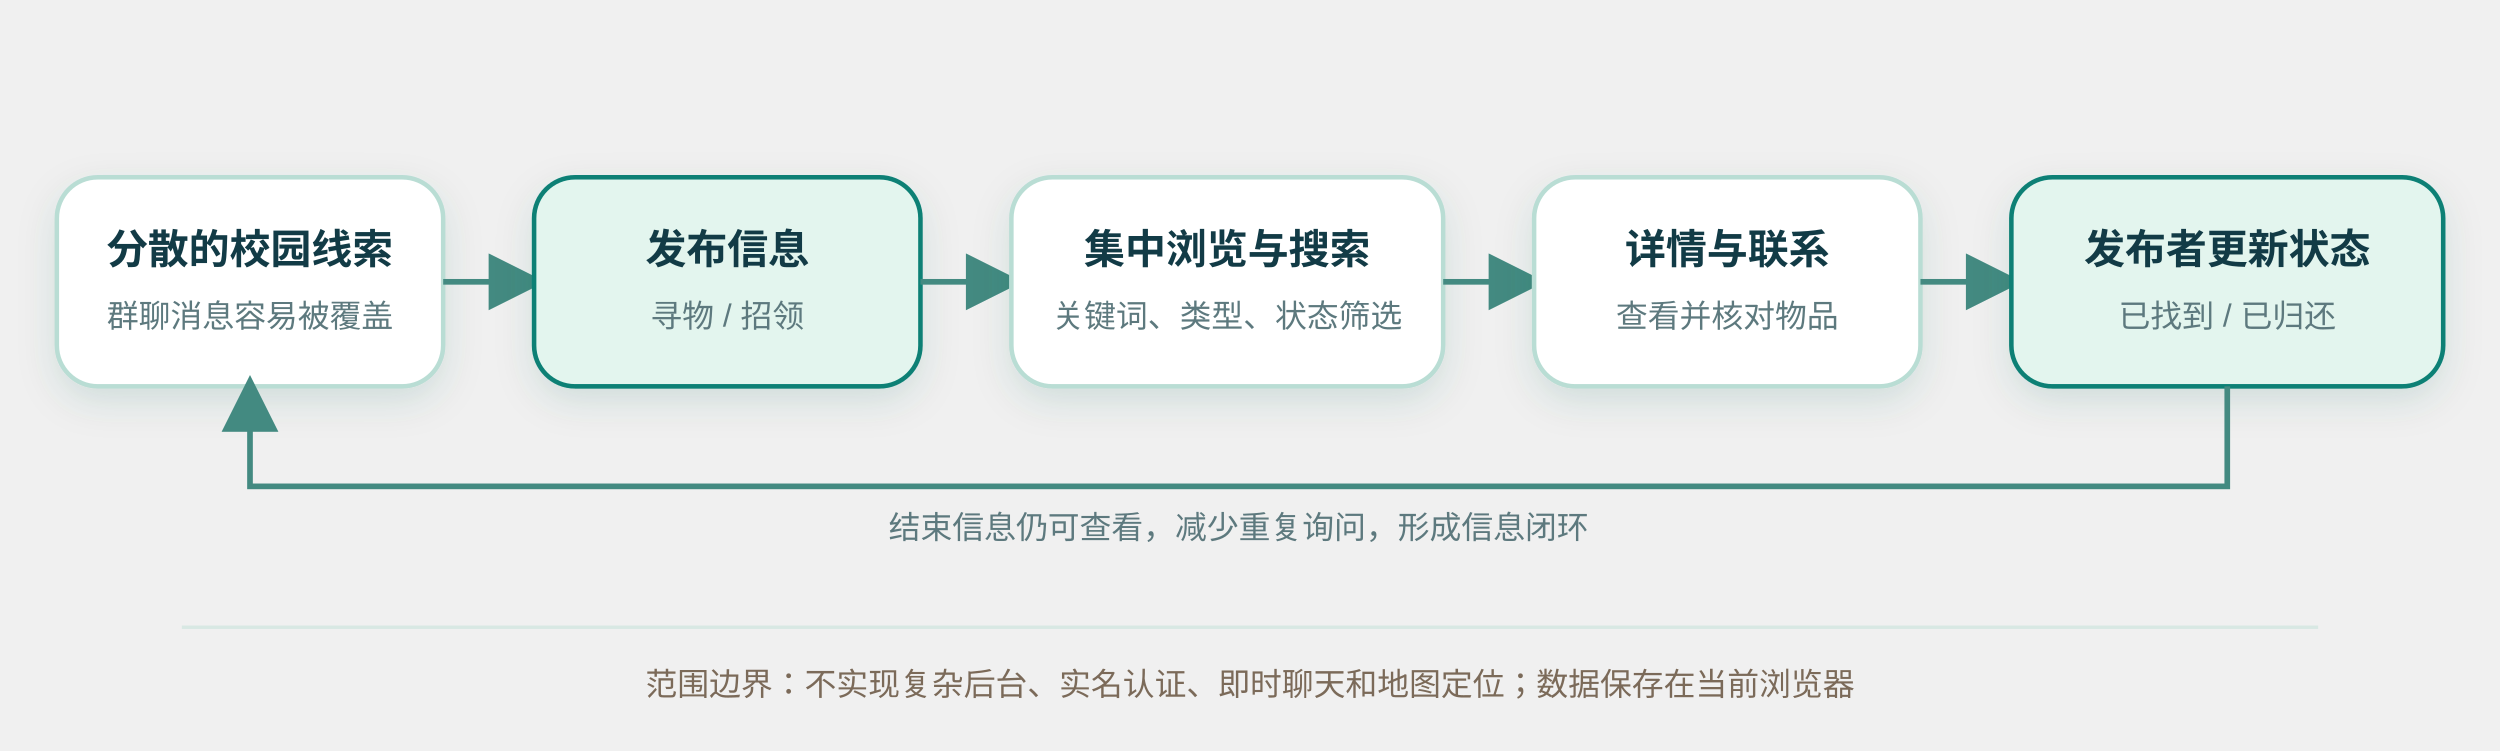
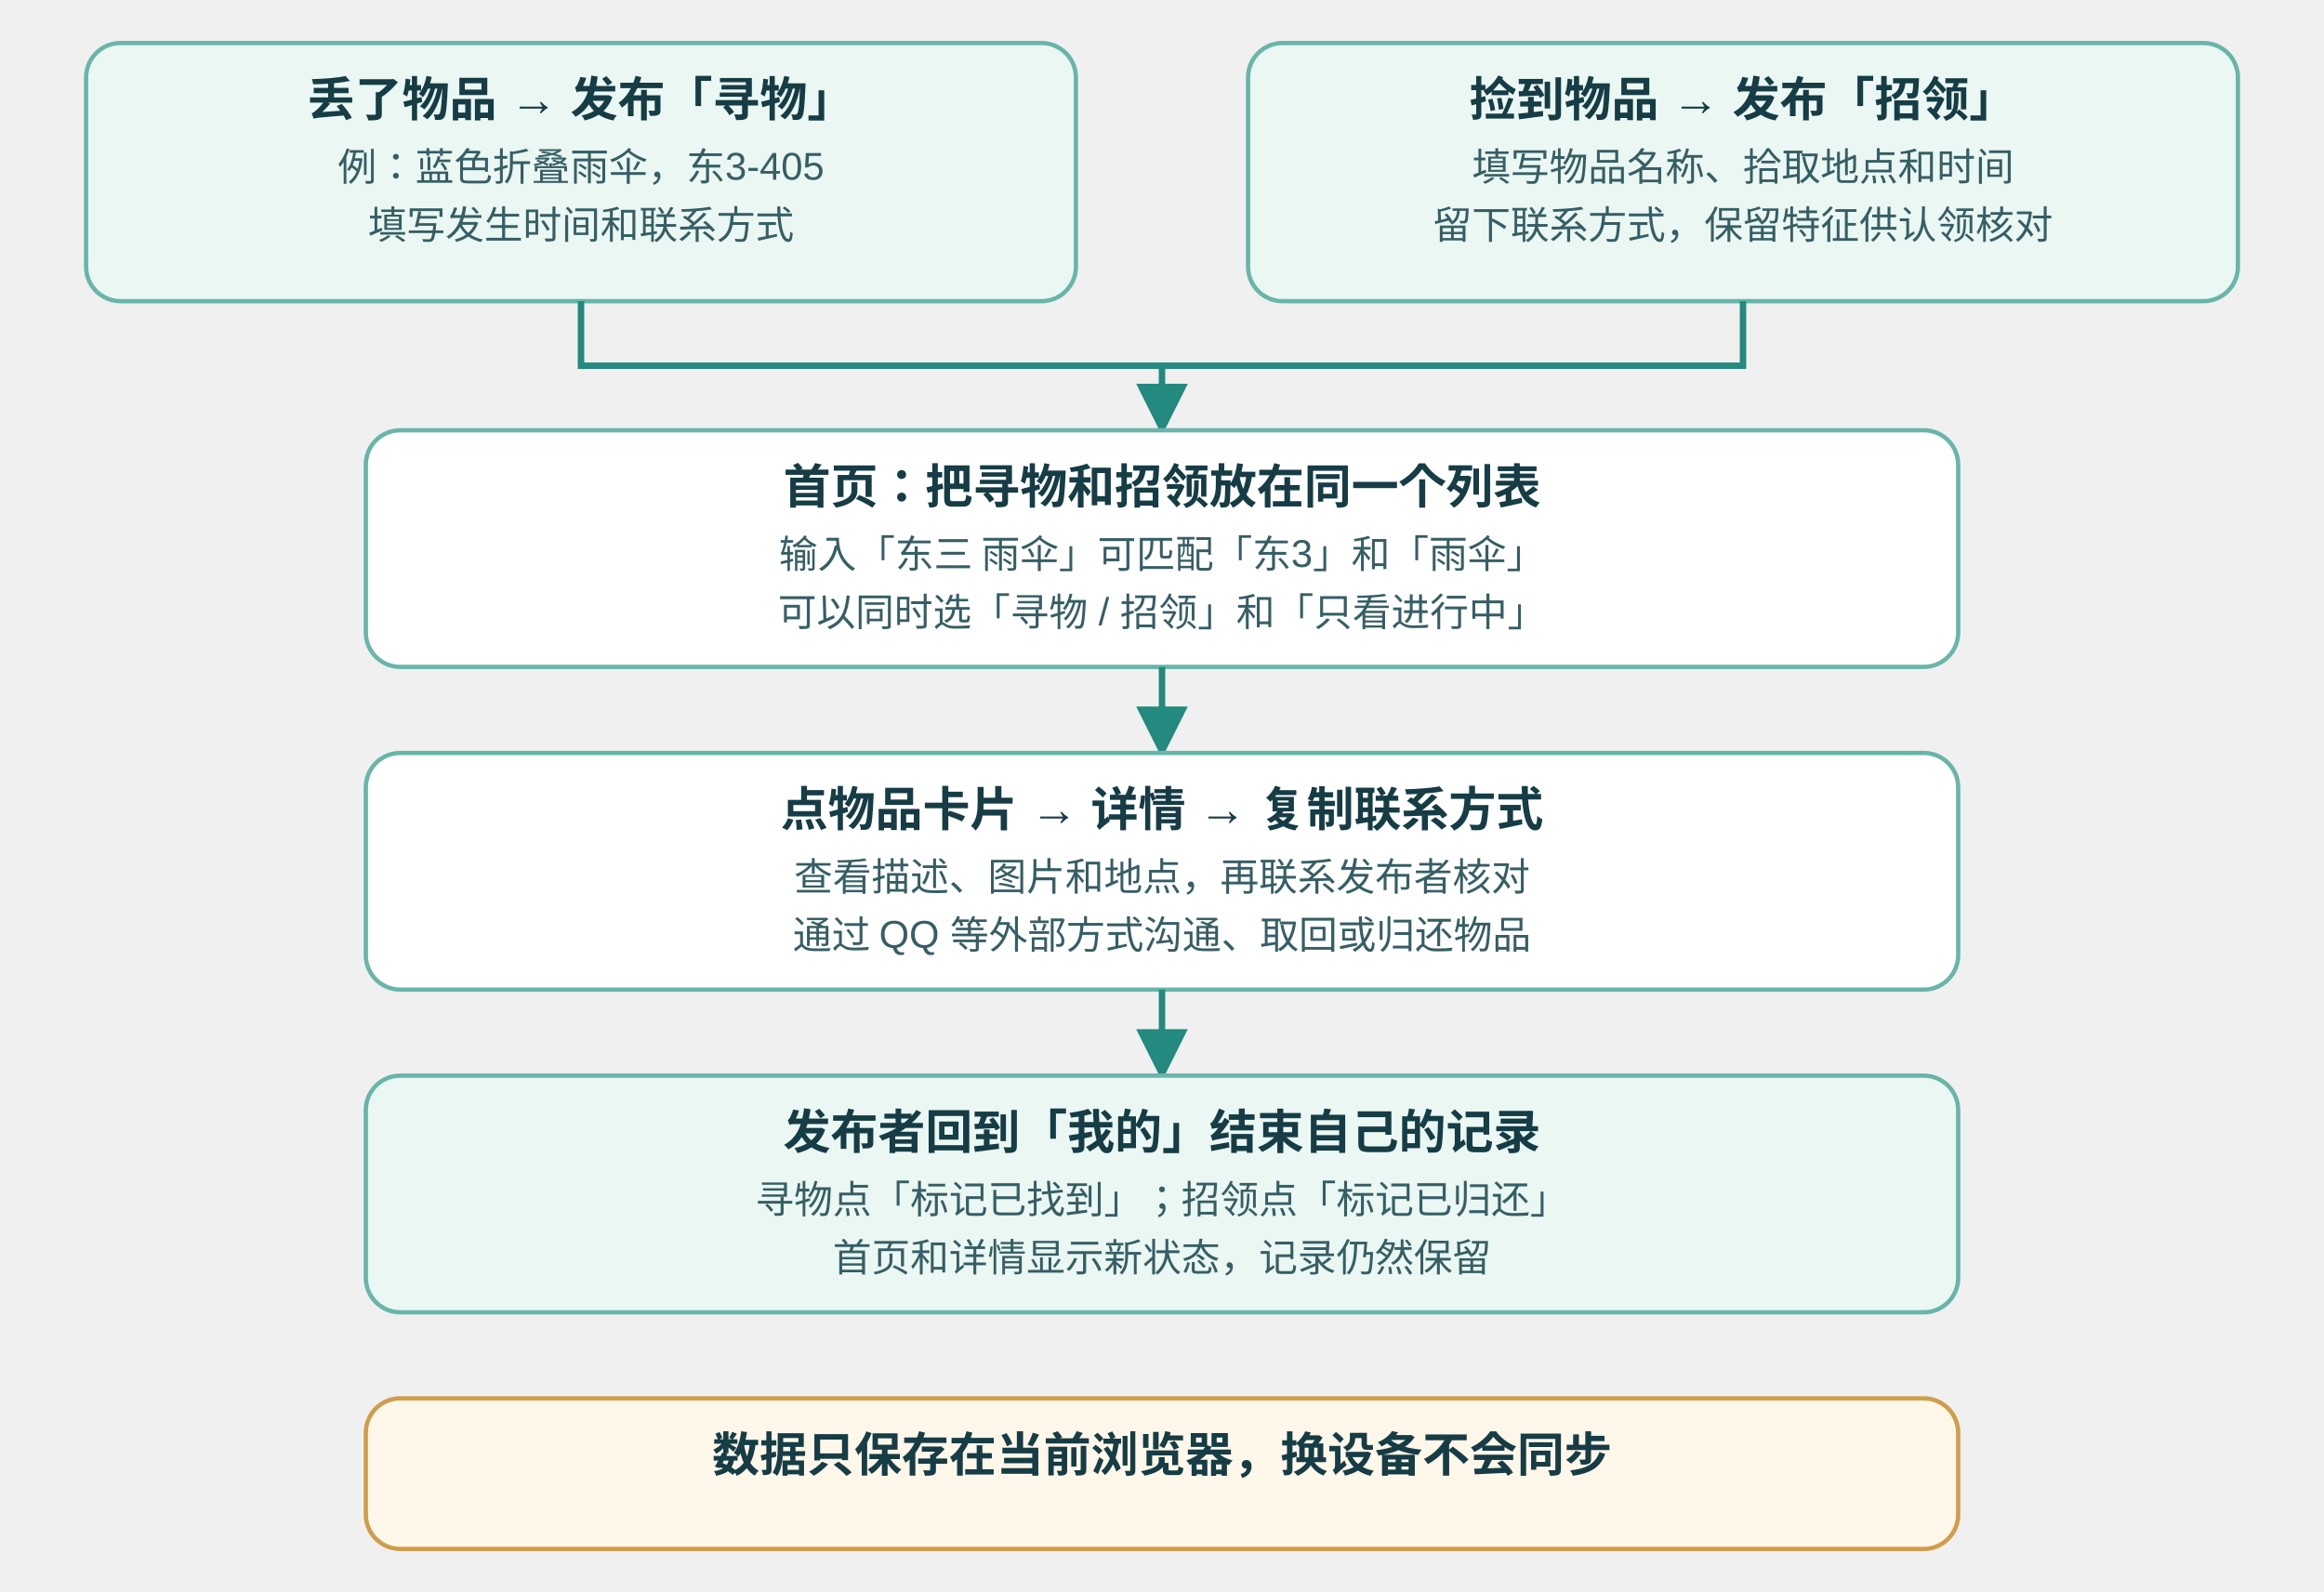
- <svg xmlns="http://www.w3.org/2000/svg" width="1100" height="330" viewBox="0 0 1100 330" role="img" aria-labelledby="title desc">
+ <svg xmlns="http://www.w3.org/2000/svg" width="1080" height="740" viewBox="0 0 1080 740" role="img" aria-labelledby="title">
  <defs>
-     <filter id="shadow" x="-20%" y="-20%" width="140%" height="150%">
-       <feDropShadow dx="0" dy="6" stdDeviation="8" flood-color="#0f5d57" flood-opacity=".13" />
-     </filter>
-     <marker id="arrow" markerWidth="10" markerHeight="10" refX="8" refY="5" orient="auto">
-       <path d="M0 0 10 5 0 10Z" fill="#438a81" />
+     <marker id="arrow" viewBox="0 0 10 10" refX="9" refY="5" markerWidth="8" markerHeight="8" orient="auto-start-reverse">
+       <path d="M0 0L10 5L0 10Z" fill="#24897e" />
    </marker>
-     <style>
-       text { font-family:"Microsoft YaHei","PingFang SC",Arial,sans-serif; fill:#123b46 }
-       .node { fill:#fff; stroke:#b9ddd4; stroke-width:2; filter:url(#shadow) }
-       .main { fill:#e3f5ee; stroke:#0b8075 }
-       .label { font-size:18px; font-weight:700 }
-       .sub { font-size:14px; fill:#5d797e }
-       .flow { fill:none; stroke:#438a81; stroke-width:2.5; marker-end:url(#arrow) }
-       .scope { font-size:14px; fill:#7b6a59 }
-     </style>
+     <marker id="error-arrow" viewBox="0 0 10 10" refX="9" refY="5" markerWidth="8" markerHeight="8" orient="auto">
+       <path d="M0 0L10 5L0 10Z" fill="#bc791c" />
+     </marker>
+     <style>text{font-family:"Microsoft YaHei","PingFang SC",Arial,sans-serif;fill:#163c45}.heading{font-size:22px;font-weight:700}.body{font-size:18px;fill:#365e65}.code{font-size:17px;fill:#315d75}.flow{fill:none;stroke:#24897e;stroke-width:3;stroke-linejoin:round;marker-end:url(#arrow)}.error{fill:none;stroke:#bc791c;stroke-width:3;stroke-linejoin:round;marker-end:url(#error-arrow)}</style>
  </defs>
-   <rect class="node" x="25" y="78" width="170" height="92" rx="18" />
-   <text x="110" y="116" text-anchor="middle" class="label">分散的校园线索</text>
-   <text x="110" y="144" text-anchor="middle" class="sub">群聊消息容易被覆盖</text>
-   <path class="flow" d="M195 124H235" />
-   <rect class="node main" x="235" y="78" width="170" height="92" rx="18" />
-   <text x="320" y="116" text-anchor="middle" class="label">发布信息</text>
-   <text x="320" y="144" text-anchor="middle" class="sub">寻物 / 招领</text>
-   <path class="flow" d="M405 124H445" />
-   <rect class="node" x="445" y="78" width="190" height="92" rx="18" />
-   <text x="540" y="116" text-anchor="middle" class="label">集中浏览与搜索</text>
-   <text x="540" y="144" text-anchor="middle" class="sub">关键词、类型、状态筛选</text>
-   <path class="flow" d="M635 124H675" />
-   <rect class="node" x="675" y="78" width="170" height="92" rx="18" />
-   <text x="760" y="116" text-anchor="middle" class="label">详情与联系</text>
-   <text x="760" y="144" text-anchor="middle" class="sub">查看并核对物品</text>
-   <path class="flow" d="M845 124H885" />
-   <rect class="node main" x="885" y="78" width="190" height="92" rx="18" />
-   <text x="980" y="116" text-anchor="middle" class="label">发布者更新状态</text>
-   <text x="980" y="144" text-anchor="middle" class="sub">已找到 / 已归还</text>
-   <path class="flow" d="M980 170V214H110V170" />
-   <text x="545" y="237" text-anchor="middle" class="sub">结束信息仍可查看，减少重复询问，形成信息闭环</text>
-   <line x1="80" y1="276" x2="1020" y2="276" stroke="#d8e8e3" stroke-width="1.5" />
-   <text x="550" y="306" text-anchor="middle" class="scope">范围边界：不实现复杂后台、实名认证、即时聊天和地图定位；数据保存在当前浏览器</text>
+   <rect x="40" y="20" width="460" height="120" rx="16" fill="#eaf7f2" stroke="#68b5a9" stroke-width="2" />
+   <text x="270.0" y="54" class="heading" text-anchor="middle">丢了物品 → 发布「寻物」</text>
+   <text x="270.0" y="84" class="body" text-anchor="middle">例：蓝色折叠雨伞，东3-405</text>
+   <text x="270.0" y="111" class="body" text-anchor="middle">填写发生时间和联系方式</text>
+   <rect x="580" y="20" width="460" height="120" rx="16" fill="#eaf7f2" stroke="#68b5a9" stroke-width="2" />
+   <text x="810.0" y="54" class="heading" text-anchor="middle">捡到物品 → 发布「招领」</text>
+   <text x="810.0" y="84" class="body" text-anchor="middle">填写物品名称、拾取地点和时间</text>
+   <text x="810.0" y="111" class="body" text-anchor="middle">留下联系方式，保留特征供认领核对</text>
+   <path d="M270 140V170H540" fill="none" stroke="#24897e" stroke-width="3" />
+   <path d="M810 140V170H540" fill="none" stroke="#24897e" stroke-width="3" />
+   <path class="flow" d="M540 170V200" />
+   <rect x="170" y="200" width="740" height="110" rx="16" fill="#ffffff" stroke="#68b5a9" stroke-width="2" />
+   <text x="540.0" y="234" class="heading" text-anchor="middle">首页：把寻物和招领放在同一个列表</text>
+   <text x="540.0" y="264" class="body" text-anchor="middle">输入「东三 雨伞」可匹配「东3」和「雨伞」</text>
+   <text x="540.0" y="291" class="body" text-anchor="middle">可以同时选「寻物 / 招领」和「只看进行中」</text>
+   <path class="flow" d="M540 310V350" />
+   <rect x="170" y="350" width="740" height="110" rx="16" fill="#ffffff" stroke="#68b5a9" stroke-width="2" />
+   <text x="540.0" y="384" class="heading" text-anchor="middle">点物品卡片 → 详情 → 复制联系方式</text>
+   <text x="540.0" y="414" class="body" text-anchor="middle">查看描述、图片和地点，再联系发布者核对</text>
+   <text x="540.0" y="441" class="body" text-anchor="middle">通过 QQ 等外部方式沟通、取回或归还物品</text>
+   <path class="flow" d="M540 460V500" />
+   <rect x="170" y="500" width="740" height="110" rx="16" fill="#eaf7f2" stroke="#68b5a9" stroke-width="2" />
+   <text x="540.0" y="534" class="heading" text-anchor="middle">发布者回到「我的」结束自己的记录</text>
+   <text x="540.0" y="564" class="body" text-anchor="middle">寻物点「标记已找到」；招领点「标记已归还」</text>
+   <text x="540.0" y="591" class="body" text-anchor="middle">首页和详情显示新状态，记录仍然保留</text>
+   <rect x="170" y="650" width="740" height="70" rx="16" fill="#fff7e9" stroke="#cf9d4b" stroke-width="2" />
+   <text x="540.0" y="684" class="heading" text-anchor="middle">数据只保存在当前浏览器，换设备不会同步</text>
</svg>
